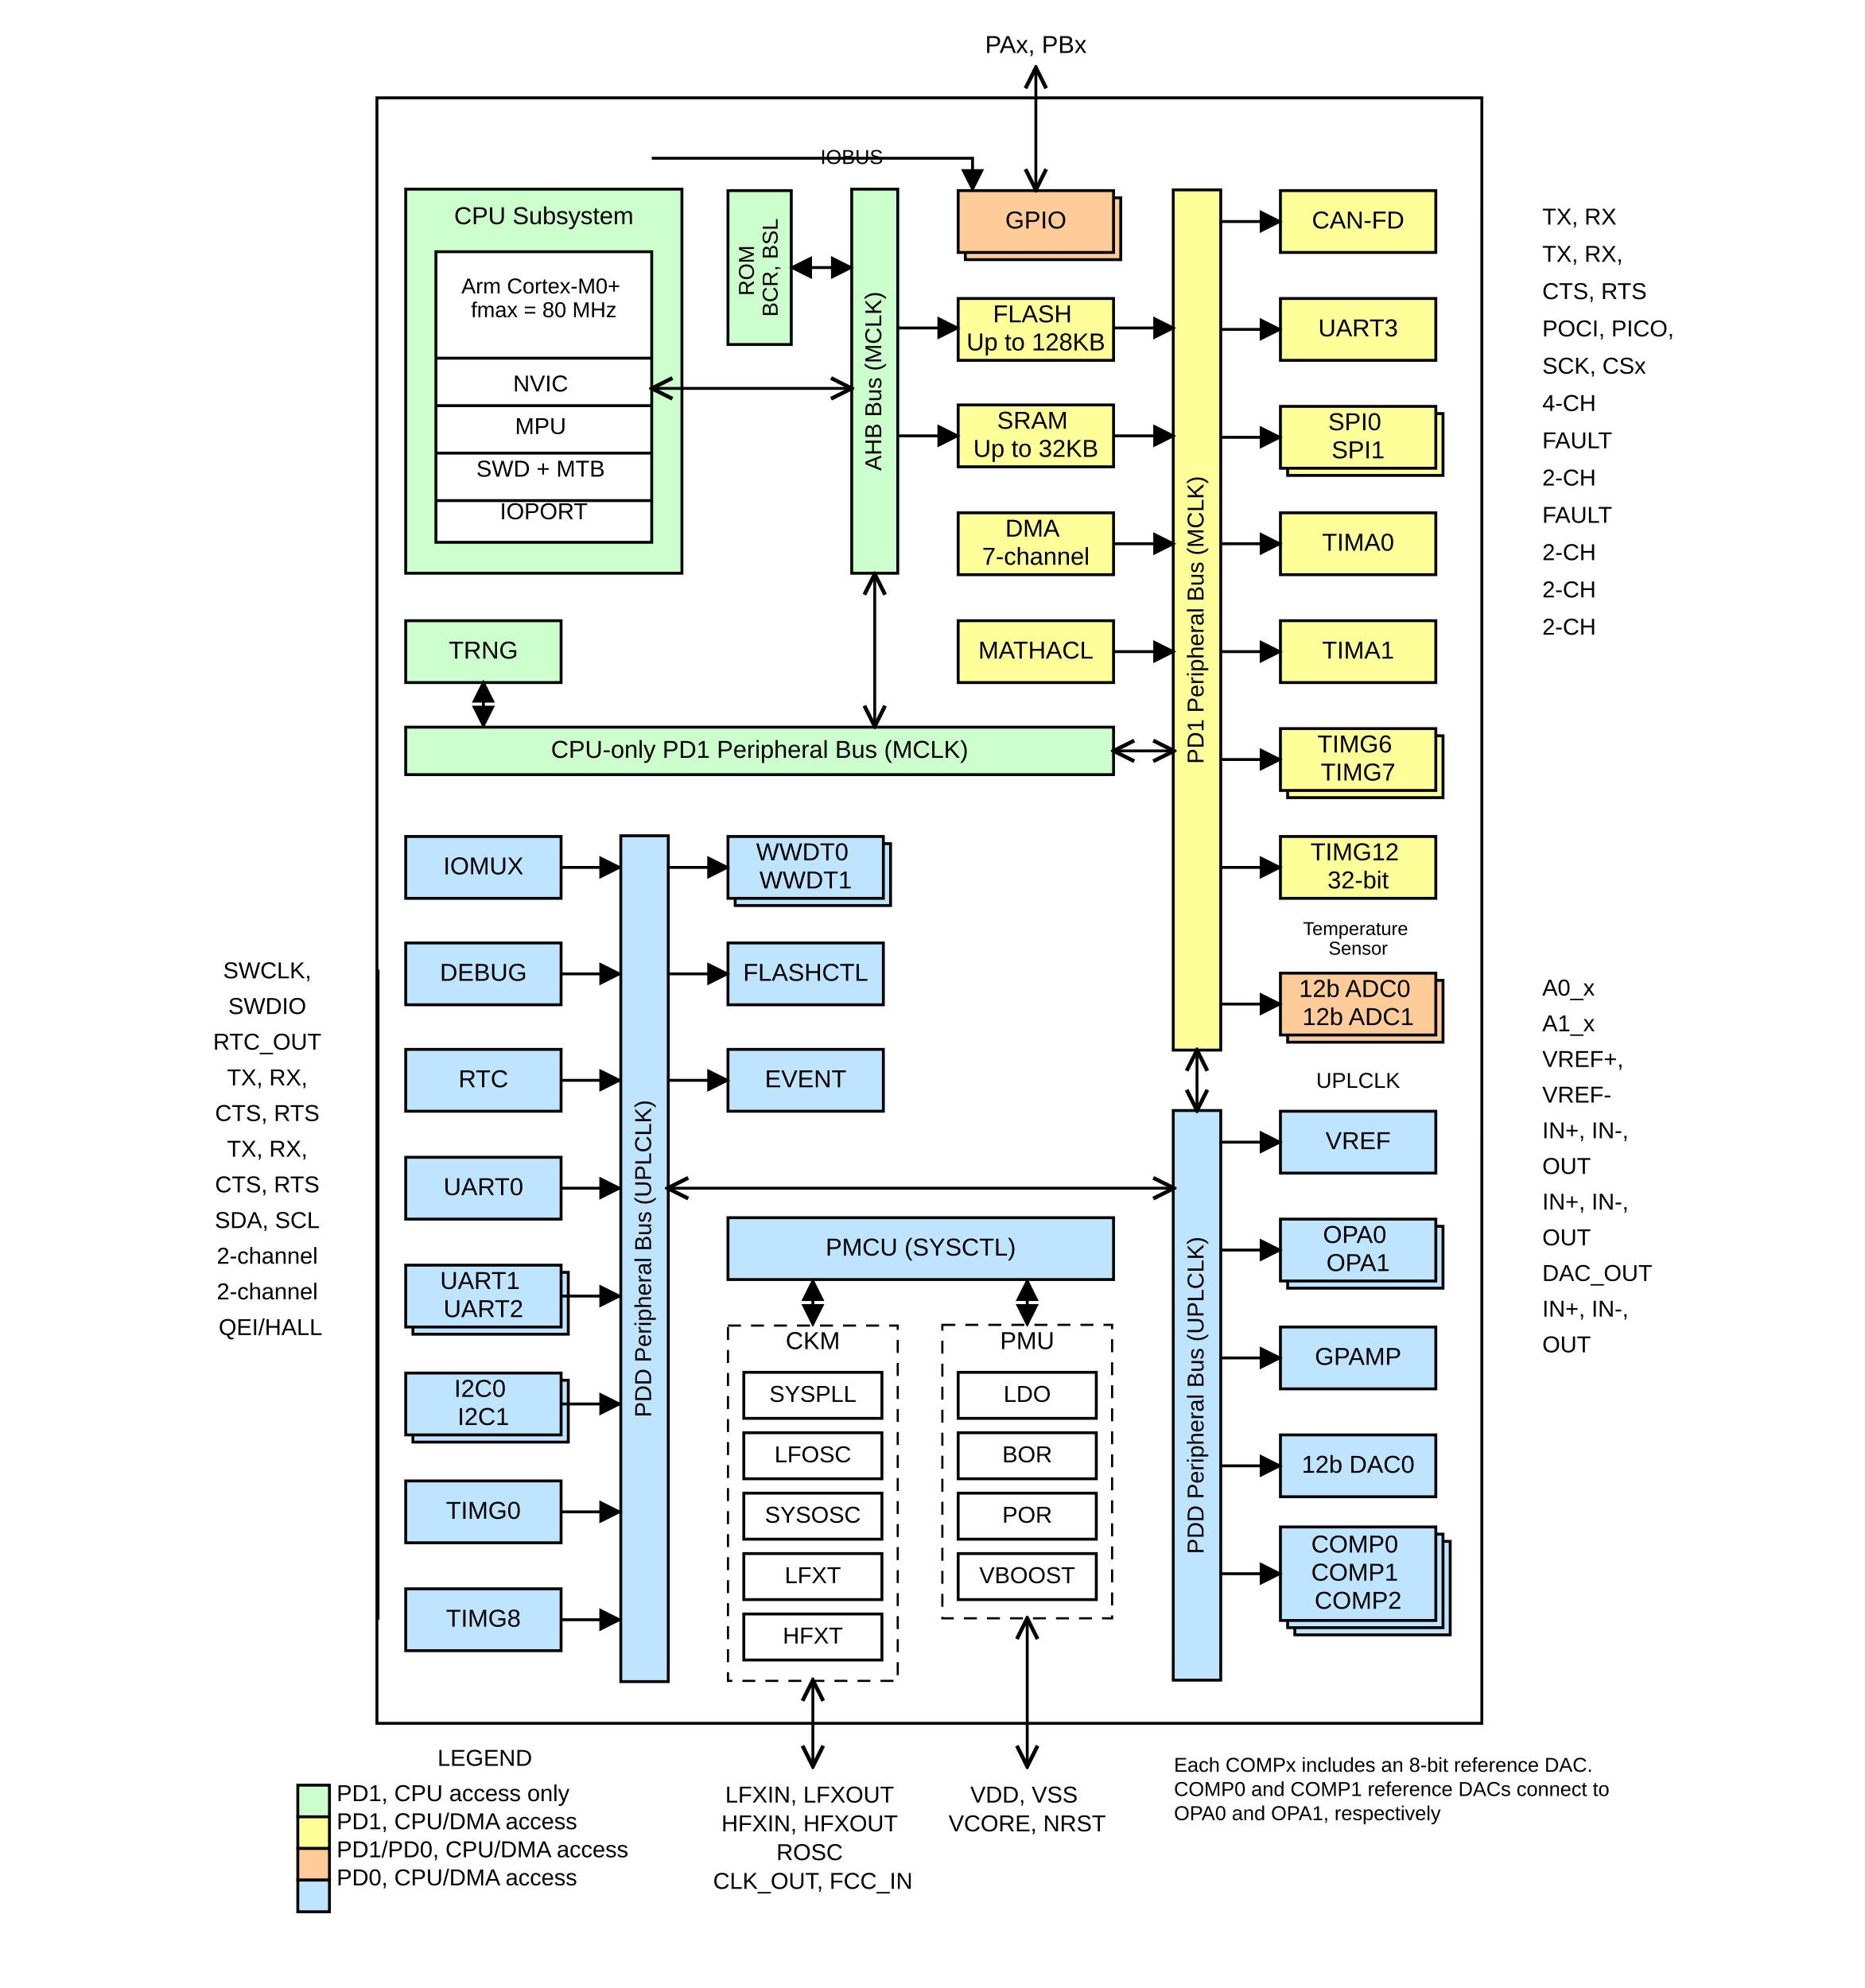
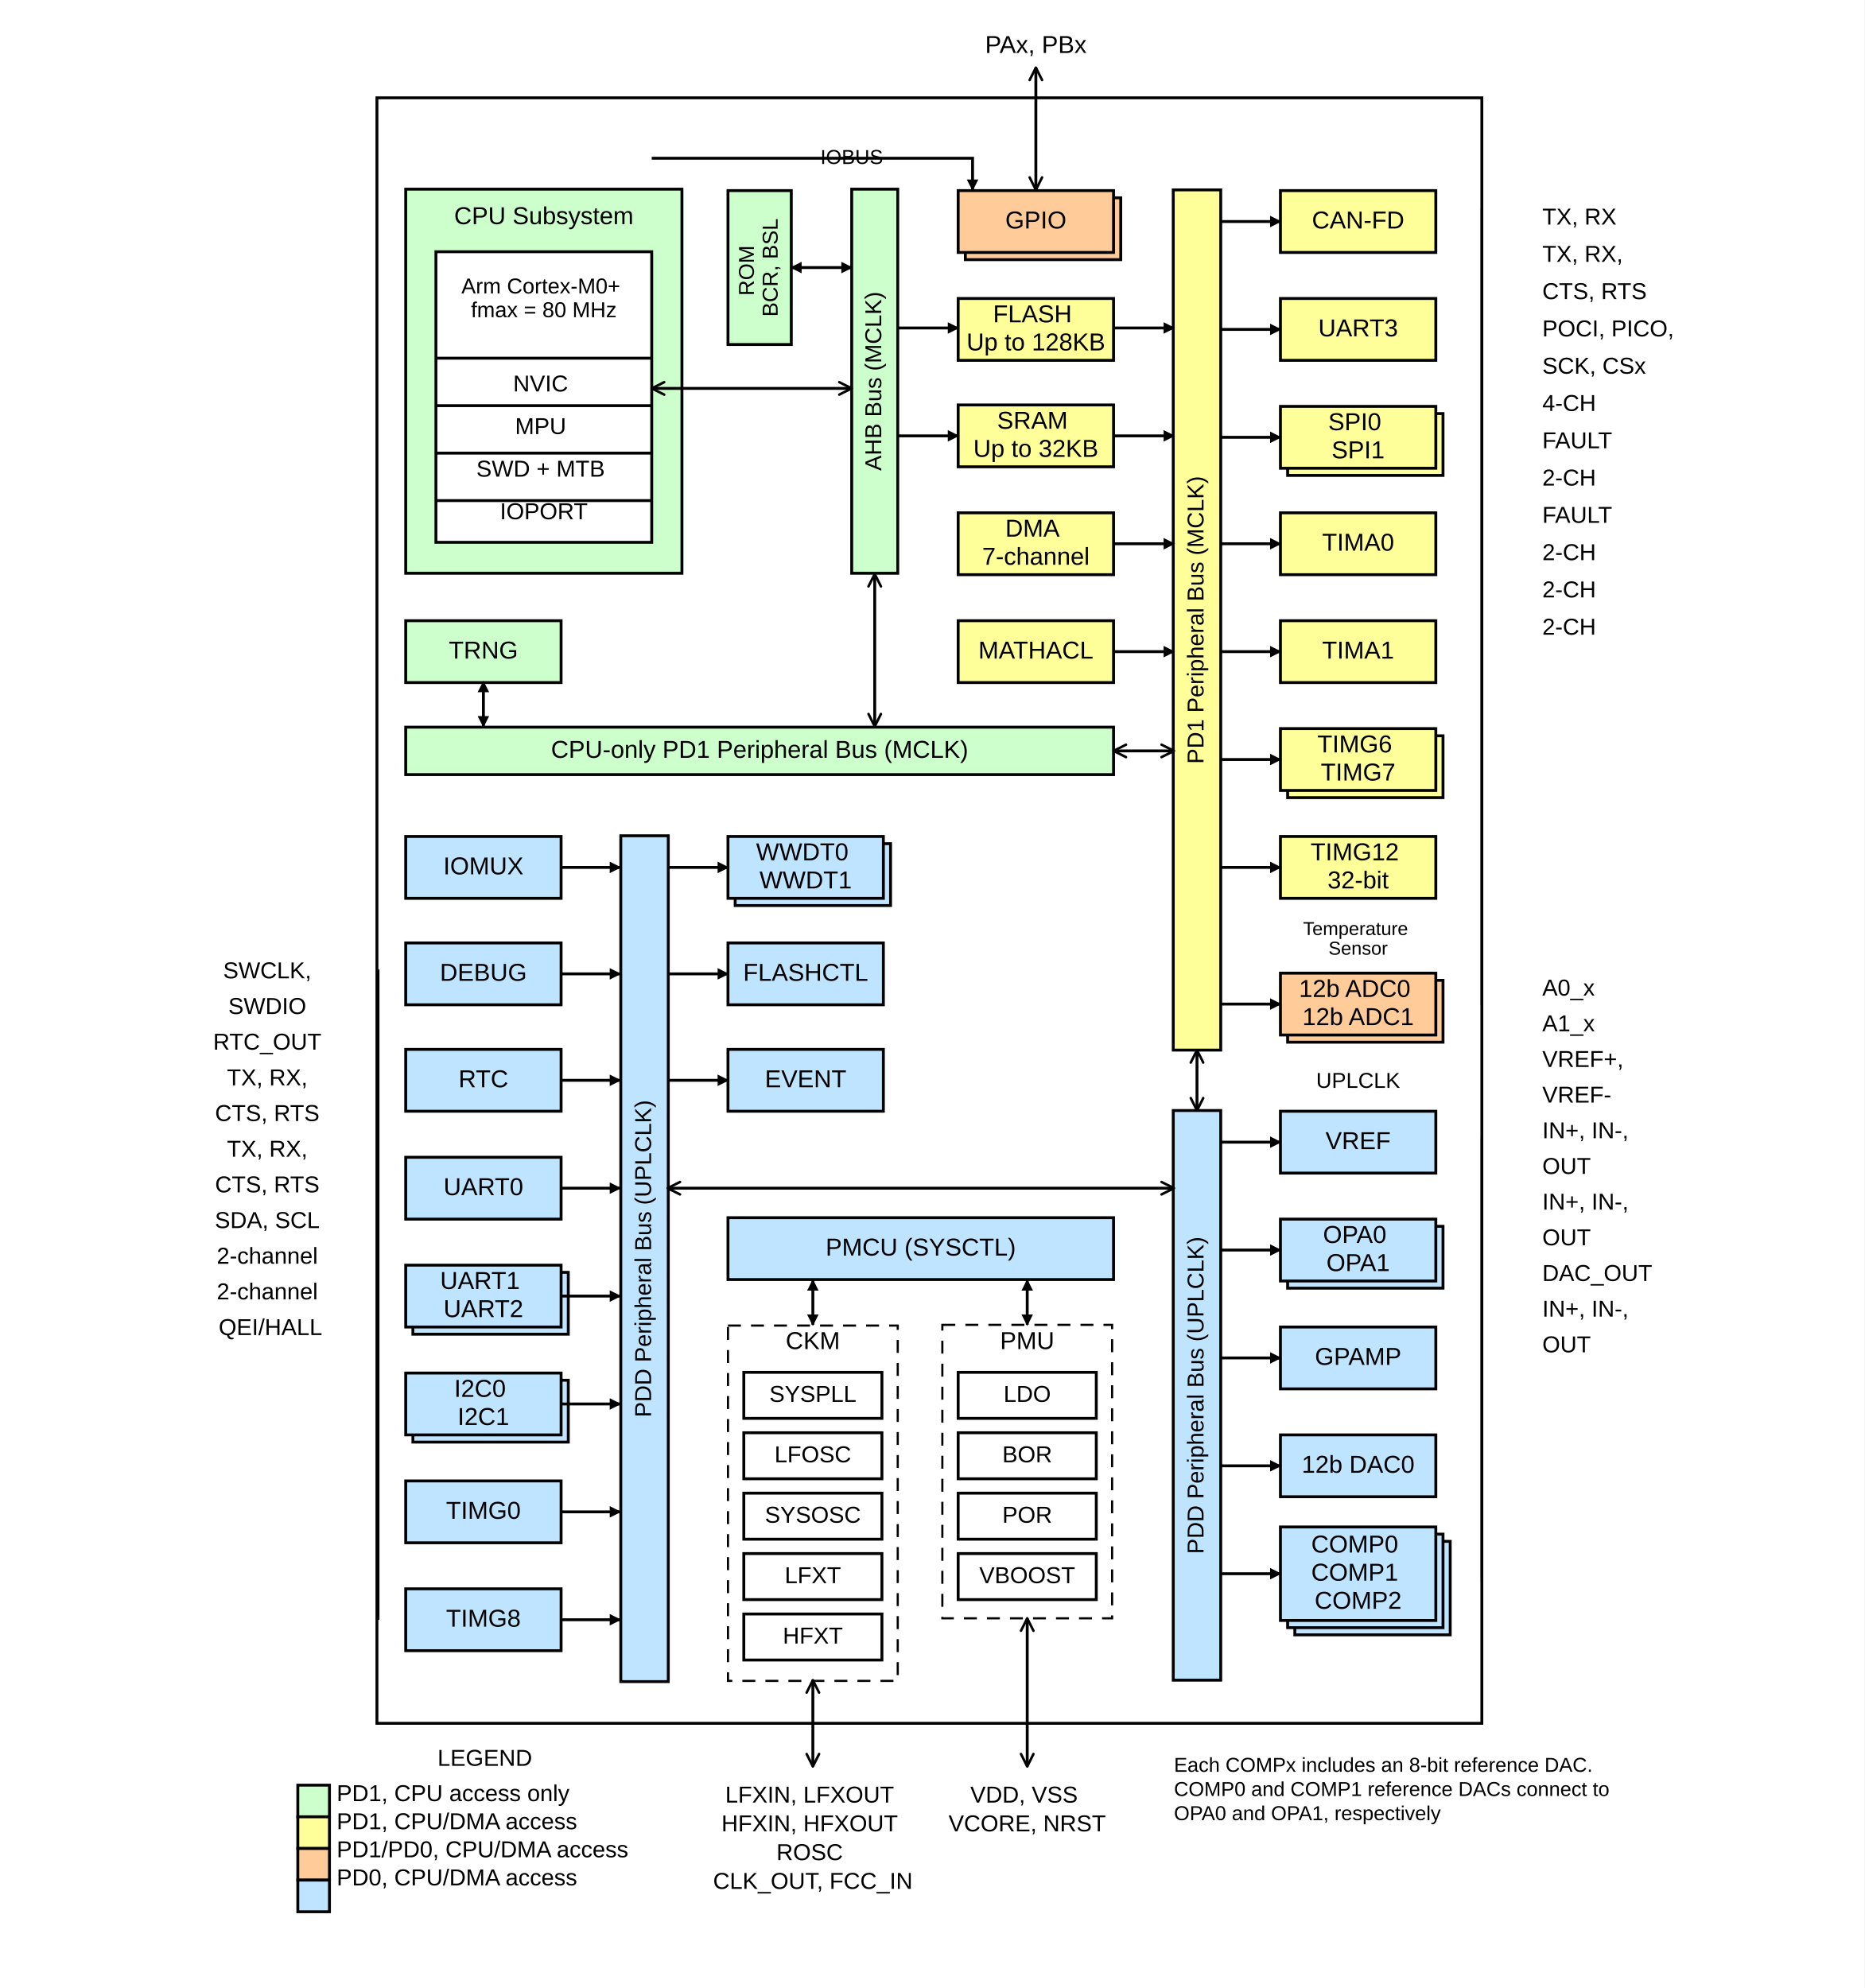
<svg xmlns="http://www.w3.org/2000/svg" width="1296" height="1382" viewBox="0 0 1296 1382">
  <defs>
-     <marker id="marker-arrow" viewBox="0 0 10 10" refX="9" refY="5" markerWidth="8" markerHeight="8" orient="auto-start-reverse">
+     <marker id="marker-arrow" viewBox="0 0 10 10" refX="9" refY="5" markerWidth="8" markerHeight="8" markerUnits="userSpaceOnUse" orient="auto-start-reverse">
      <path d="M 0 0 L 10 5 L 0 10 z" fill="context-stroke" />
    </marker>
-     <marker id="marker-open-arrow" viewBox="0 0 10 10" refX="9" refY="5" markerWidth="9" markerHeight="9" orient="auto-start-reverse">
-       <path d="M 1 1 L 9 5 L 1 9" fill="none" stroke="context-stroke" stroke-width="1.5" />
+     <marker id="marker-open-arrow" viewBox="0 0 12 12" refX="10" refY="6" markerWidth="13" markerHeight="13" markerUnits="userSpaceOnUse" orient="auto-start-reverse">
+       <path d="M 2 2 L 10 6 L 2 10" fill="none" stroke="#000000" stroke-width="1.6" stroke-linecap="round" stroke-linejoin="round" />
    </marker>
  </defs>
  <rect width="100%" height="100%" fill="#ffffff" />
  <g id="chip_frame">
    <rect x="262" y="68" width="768" height="1130" rx="0" ry="0" fill="transparent" stroke="#000000" stroke-width="2" />
  </g>
  <g id="cpu_subsystem">
    <rect x="282" y="131.5" width="192" height="267" rx="0" ry="0" fill="#ccffcc" stroke="#000000" stroke-width="2" />
  </g>
  <g id="cpu_core">
    <rect x="303" y="175" width="150" height="202" rx="0" ry="0" fill="#ffffff" stroke="#000000" stroke-width="2" />
  </g>
  <g id="rom">
    <rect x="506" y="132.5" width="44" height="107" rx="0" ry="0" fill="#ccffcc" stroke="#000000" stroke-width="2" />
  </g>
  <g id="ahb_bus">
    <rect x="592" y="131.5" width="32" height="267" rx="0" ry="0" fill="#ccffcc" stroke="#000000" stroke-width="2" />
  </g>
  <g id="gpio">
    <rect x="671" y="137.5" width="108" height="43" rx="0" ry="0" fill="#ffcc99" stroke="#000000" stroke-width="2" />
    <rect x="666" y="132.5" width="108" height="43" rx="0" ry="0" fill="#ffcc99" stroke="#000000" stroke-width="2" />
    <text id="gpio_label" x="720" y="154" font-family="Arial, Helvetica, sans-serif" font-size="17" font-weight="normal" font-style="normal" fill="#000000" text-anchor="middle" dominant-baseline="middle">
      <tspan x="720" dy="0">GPIO</tspan>
    </text>
  </g>
  <g id="flash">
    <rect x="666" y="207.5" width="108" height="43" rx="0" ry="0" fill="#ffff99" stroke="#000000" stroke-width="2" />
    <text id="flash_label" x="720" y="229" font-family="Arial, Helvetica, sans-serif" font-size="17" font-weight="normal" font-style="normal" fill="#000000" text-anchor="middle" dominant-baseline="middle">
      <tspan x="720" dy="-0.575em">FLASH</tspan>
      <tspan x="720" dy="1.15em">Up to 128KB</tspan>
    </text>
  </g>
  <g id="sram">
    <rect x="666" y="281.5" width="108" height="43" rx="0" ry="0" fill="#ffff99" stroke="#000000" stroke-width="2" />
    <text id="sram_label" x="720" y="303" font-family="Arial, Helvetica, sans-serif" font-size="17" font-weight="normal" font-style="normal" fill="#000000" text-anchor="middle" dominant-baseline="middle">
      <tspan x="720" dy="-0.575em">SRAM</tspan>
      <tspan x="720" dy="1.15em">Up to 32KB</tspan>
    </text>
  </g>
  <g id="dma">
    <rect x="666" y="356.5" width="108" height="43" rx="0" ry="0" fill="#ffff99" stroke="#000000" stroke-width="2" />
    <text id="dma_label" x="720" y="378" font-family="Arial, Helvetica, sans-serif" font-size="17" font-weight="normal" font-style="normal" fill="#000000" text-anchor="middle" dominant-baseline="middle">
      <tspan x="720" dy="-0.575em">DMA</tspan>
      <tspan x="720" dy="1.15em">7-channel</tspan>
    </text>
  </g>
  <g id="mathacl">
    <rect x="666" y="431.5" width="108" height="43" rx="0" ry="0" fill="#ffff99" stroke="#000000" stroke-width="2" />
    <text id="mathacl_label" x="720" y="453" font-family="Arial, Helvetica, sans-serif" font-size="17" font-weight="normal" font-style="normal" fill="#000000" text-anchor="middle" dominant-baseline="middle">
      <tspan x="720" dy="0">MATHACL</tspan>
    </text>
  </g>
  <g id="trng">
    <rect x="282" y="431.5" width="108" height="43" rx="0" ry="0" fill="#ccffcc" stroke="#000000" stroke-width="2" />
    <text id="trng_label" x="336" y="453" font-family="Arial, Helvetica, sans-serif" font-size="17" font-weight="normal" font-style="normal" fill="#000000" text-anchor="middle" dominant-baseline="middle">
      <tspan x="336" dy="0">TRNG</tspan>
    </text>
  </g>
  <g id="cpu_only_pd1_bus">
    <rect x="282" y="505.5" width="492" height="33" rx="0" ry="0" fill="#ccffcc" stroke="#000000" stroke-width="2" />
    <text id="cpu_only_pd1_bus_label" x="528" y="522" font-family="Arial, Helvetica, sans-serif" font-size="17" font-weight="normal" font-style="normal" fill="#000000" text-anchor="middle" dominant-baseline="middle">
      <tspan x="528" dy="0">CPU-only PD1 Peripheral Bus (MCLK)</tspan>
    </text>
  </g>
  <g id="pd1_peripheral_bus">
    <rect x="815.5" y="132" width="33" height="598" rx="0" ry="0" fill="#ffff99" stroke="#000000" stroke-width="2" />
  </g>
  <g id="can_fd">
    <rect x="890" y="132.5" width="108" height="43" rx="0" ry="0" fill="#ffff99" stroke="#000000" stroke-width="2" />
    <text id="can_fd_label" x="944" y="154" font-family="Arial, Helvetica, sans-serif" font-size="17" font-weight="normal" font-style="normal" fill="#000000" text-anchor="middle" dominant-baseline="middle">
      <tspan x="944" dy="0">CAN-FD</tspan>
    </text>
  </g>
  <g id="uart3">
    <rect x="890" y="207.5" width="108" height="43" rx="0" ry="0" fill="#ffff99" stroke="#000000" stroke-width="2" />
    <text id="uart3_label" x="944" y="229" font-family="Arial, Helvetica, sans-serif" font-size="17" font-weight="normal" font-style="normal" fill="#000000" text-anchor="middle" dominant-baseline="middle">
      <tspan x="944" dy="0">UART3</tspan>
    </text>
  </g>
  <g id="spi0_spi1">
    <rect x="895" y="287.5" width="108" height="43" rx="0" ry="0" fill="#ffff99" stroke="#000000" stroke-width="2" />
    <rect x="890" y="282.5" width="108" height="43" rx="0" ry="0" fill="#ffff99" stroke="#000000" stroke-width="2" />
    <text id="spi0_spi1_label" x="944" y="304" font-family="Arial, Helvetica, sans-serif" font-size="17" font-weight="normal" font-style="normal" fill="#000000" text-anchor="middle" dominant-baseline="middle">
      <tspan x="944" dy="-0.575em">SPI0</tspan>
      <tspan x="944" dy="1.15em">SPI1</tspan>
    </text>
  </g>
  <g id="tima0">
    <rect x="890" y="356.5" width="108" height="43" rx="0" ry="0" fill="#ffff99" stroke="#000000" stroke-width="2" />
    <text id="tima0_label" x="944" y="378" font-family="Arial, Helvetica, sans-serif" font-size="17" font-weight="normal" font-style="normal" fill="#000000" text-anchor="middle" dominant-baseline="middle">
      <tspan x="944" dy="0">TIMA0</tspan>
    </text>
  </g>
  <g id="tima1">
    <rect x="890" y="431.5" width="108" height="43" rx="0" ry="0" fill="#ffff99" stroke="#000000" stroke-width="2" />
    <text id="tima1_label" x="944" y="453" font-family="Arial, Helvetica, sans-serif" font-size="17" font-weight="normal" font-style="normal" fill="#000000" text-anchor="middle" dominant-baseline="middle">
      <tspan x="944" dy="0">TIMA1</tspan>
    </text>
  </g>
  <g id="timg6_timg7">
    <rect x="895" y="511.5" width="108" height="43" rx="0" ry="0" fill="#ffff99" stroke="#000000" stroke-width="2" />
    <rect x="890" y="506.5" width="108" height="43" rx="0" ry="0" fill="#ffff99" stroke="#000000" stroke-width="2" />
    <text id="timg6_timg7_label" x="944" y="528" font-family="Arial, Helvetica, sans-serif" font-size="17" font-weight="normal" font-style="normal" fill="#000000" text-anchor="middle" dominant-baseline="middle">
      <tspan x="944" dy="-0.575em">TIMG6</tspan>
      <tspan x="944" dy="1.15em">TIMG7</tspan>
    </text>
  </g>
  <g id="timg12">
    <rect x="890" y="581.5" width="108" height="43" rx="0" ry="0" fill="#ffff99" stroke="#000000" stroke-width="2" />
    <text id="timg12_label" x="944" y="603" font-family="Arial, Helvetica, sans-serif" font-size="17" font-weight="normal" font-style="normal" fill="#000000" text-anchor="middle" dominant-baseline="middle">
      <tspan x="944" dy="-0.575em">TIMG12</tspan>
      <tspan x="944" dy="1.15em">32-bit</tspan>
    </text>
  </g>
  <g id="adc0_adc1">
    <rect x="895" y="681.5" width="108" height="43" rx="0" ry="0" fill="#ffcc99" stroke="#000000" stroke-width="2" />
    <rect x="890" y="676.5" width="108" height="43" rx="0" ry="0" fill="#ffcc99" stroke="#000000" stroke-width="2" />
    <text id="adc0_adc1_label" x="944" y="698" font-family="Arial, Helvetica, sans-serif" font-size="17" font-weight="normal" font-style="normal" fill="#000000" text-anchor="middle" dominant-baseline="middle">
      <tspan x="944" dy="-0.575em">12b ADC0</tspan>
      <tspan x="944" dy="1.15em">12b ADC1</tspan>
    </text>
  </g>
  <g id="pdd_left_bus">
    <rect x="431.5" y="581" width="33" height="588" rx="0" ry="0" fill="#bfe4ff" stroke="#000000" stroke-width="2" />
  </g>
  <g id="iomux">
    <rect x="282" y="581.5" width="108" height="43" rx="0" ry="0" fill="#bfe4ff" stroke="#000000" stroke-width="2" />
    <text id="iomux_label" x="336" y="603" font-family="Arial, Helvetica, sans-serif" font-size="17" font-weight="normal" font-style="normal" fill="#000000" text-anchor="middle" dominant-baseline="middle">
      <tspan x="336" dy="0">IOMUX</tspan>
    </text>
  </g>
  <g id="debug">
    <rect x="282" y="655.5" width="108" height="43" rx="0" ry="0" fill="#bfe4ff" stroke="#000000" stroke-width="2" />
    <text id="debug_label" x="336" y="677" font-family="Arial, Helvetica, sans-serif" font-size="17" font-weight="normal" font-style="normal" fill="#000000" text-anchor="middle" dominant-baseline="middle">
      <tspan x="336" dy="0">DEBUG</tspan>
    </text>
  </g>
  <g id="rtc">
    <rect x="282" y="729.5" width="108" height="43" rx="0" ry="0" fill="#bfe4ff" stroke="#000000" stroke-width="2" />
    <text id="rtc_label" x="336" y="751" font-family="Arial, Helvetica, sans-serif" font-size="17" font-weight="normal" font-style="normal" fill="#000000" text-anchor="middle" dominant-baseline="middle">
      <tspan x="336" dy="0">RTC</tspan>
    </text>
  </g>
  <g id="uart0">
    <rect x="282" y="804.5" width="108" height="43" rx="0" ry="0" fill="#bfe4ff" stroke="#000000" stroke-width="2" />
    <text id="uart0_label" x="336" y="826" font-family="Arial, Helvetica, sans-serif" font-size="17" font-weight="normal" font-style="normal" fill="#000000" text-anchor="middle" dominant-baseline="middle">
      <tspan x="336" dy="0">UART0</tspan>
    </text>
  </g>
  <g id="uart1_uart2">
    <rect x="287" y="884.5" width="108" height="43" rx="0" ry="0" fill="#bfe4ff" stroke="#000000" stroke-width="2" />
    <rect x="282" y="879.5" width="108" height="43" rx="0" ry="0" fill="#bfe4ff" stroke="#000000" stroke-width="2" />
    <text id="uart1_uart2_label" x="336" y="901" font-family="Arial, Helvetica, sans-serif" font-size="17" font-weight="normal" font-style="normal" fill="#000000" text-anchor="middle" dominant-baseline="middle">
      <tspan x="336" dy="-0.575em">UART1</tspan>
      <tspan x="336" dy="1.15em">UART2</tspan>
    </text>
  </g>
  <g id="i2c0_i2c1">
    <rect x="287" y="959.5" width="108" height="43" rx="0" ry="0" fill="#bfe4ff" stroke="#000000" stroke-width="2" />
    <rect x="282" y="954.5" width="108" height="43" rx="0" ry="0" fill="#bfe4ff" stroke="#000000" stroke-width="2" />
    <text id="i2c0_i2c1_label" x="336" y="976" font-family="Arial, Helvetica, sans-serif" font-size="17" font-weight="normal" font-style="normal" fill="#000000" text-anchor="middle" dominant-baseline="middle">
      <tspan x="336" dy="-0.575em">I2C0</tspan>
      <tspan x="336" dy="1.15em">I2C1</tspan>
    </text>
  </g>
  <g id="timg0">
    <rect x="282" y="1029.5" width="108" height="43" rx="0" ry="0" fill="#bfe4ff" stroke="#000000" stroke-width="2" />
    <text id="timg0_label" x="336" y="1051" font-family="Arial, Helvetica, sans-serif" font-size="17" font-weight="normal" font-style="normal" fill="#000000" text-anchor="middle" dominant-baseline="middle">
      <tspan x="336" dy="0">TIMG0</tspan>
    </text>
  </g>
  <g id="timg8">
    <rect x="282" y="1104.5" width="108" height="43" rx="0" ry="0" fill="#bfe4ff" stroke="#000000" stroke-width="2" />
    <text id="timg8_label" x="336" y="1126" font-family="Arial, Helvetica, sans-serif" font-size="17" font-weight="normal" font-style="normal" fill="#000000" text-anchor="middle" dominant-baseline="middle">
      <tspan x="336" dy="0">TIMG8</tspan>
    </text>
  </g>
  <g id="wwdt0_wwdt1">
    <rect x="511" y="586.5" width="108" height="43" rx="0" ry="0" fill="#bfe4ff" stroke="#000000" stroke-width="2" />
    <rect x="506" y="581.5" width="108" height="43" rx="0" ry="0" fill="#bfe4ff" stroke="#000000" stroke-width="2" />
    <text id="wwdt0_wwdt1_label" x="560" y="603" font-family="Arial, Helvetica, sans-serif" font-size="17" font-weight="normal" font-style="normal" fill="#000000" text-anchor="middle" dominant-baseline="middle">
      <tspan x="560" dy="-0.575em">WWDT0</tspan>
      <tspan x="560" dy="1.15em">WWDT1</tspan>
    </text>
  </g>
  <g id="flashctl">
    <rect x="506" y="655.5" width="108" height="43" rx="0" ry="0" fill="#bfe4ff" stroke="#000000" stroke-width="2" />
    <text id="flashctl_label" x="560" y="677" font-family="Arial, Helvetica, sans-serif" font-size="17" font-weight="normal" font-style="normal" fill="#000000" text-anchor="middle" dominant-baseline="middle">
      <tspan x="560" dy="0">FLASHCTL</tspan>
    </text>
  </g>
  <g id="event">
    <rect x="506" y="729.5" width="108" height="43" rx="0" ry="0" fill="#bfe4ff" stroke="#000000" stroke-width="2" />
    <text id="event_label" x="560" y="751" font-family="Arial, Helvetica, sans-serif" font-size="17" font-weight="normal" font-style="normal" fill="#000000" text-anchor="middle" dominant-baseline="middle">
      <tspan x="560" dy="0">EVENT</tspan>
    </text>
  </g>
  <g id="pmcu">
    <rect x="506" y="846.5" width="268" height="43" rx="0" ry="0" fill="#bfe4ff" stroke="#000000" stroke-width="2" />
    <text id="pmcu_label" x="640" y="868" font-family="Arial, Helvetica, sans-serif" font-size="17" font-weight="normal" font-style="normal" fill="#000000" text-anchor="middle" dominant-baseline="middle">
      <tspan x="640" dy="0">PMCU (SYSCTL)</tspan>
    </text>
  </g>
  <g id="ckm_region">
    <rect x="506" y="921.5" width="118" height="247" rx="0" ry="0" fill="transparent" stroke="#000000" stroke-width="1.5" stroke-dasharray="9 7" />
  </g>
  <g id="syspll">
    <rect x="517" y="954" width="96" height="32" rx="0" ry="0" fill="#ffffff" stroke="#000000" stroke-width="2" />
    <text id="syspll_label" x="565" y="970" font-family="Arial, Helvetica, sans-serif" font-size="16" font-weight="normal" font-style="normal" fill="#000000" text-anchor="middle" dominant-baseline="middle">
      <tspan x="565" dy="0">SYSPLL</tspan>
    </text>
  </g>
  <g id="lfosc">
    <rect x="517" y="996" width="96" height="32" rx="0" ry="0" fill="#ffffff" stroke="#000000" stroke-width="2" />
    <text id="lfosc_label" x="565" y="1012" font-family="Arial, Helvetica, sans-serif" font-size="16" font-weight="normal" font-style="normal" fill="#000000" text-anchor="middle" dominant-baseline="middle">
      <tspan x="565" dy="0">LFOSC</tspan>
    </text>
  </g>
  <g id="sysosc">
    <rect x="517" y="1038" width="96" height="32" rx="0" ry="0" fill="#ffffff" stroke="#000000" stroke-width="2" />
    <text id="sysosc_label" x="565" y="1054" font-family="Arial, Helvetica, sans-serif" font-size="16" font-weight="normal" font-style="normal" fill="#000000" text-anchor="middle" dominant-baseline="middle">
      <tspan x="565" dy="0">SYSOSC</tspan>
    </text>
  </g>
  <g id="lfxt">
    <rect x="517" y="1080" width="96" height="32" rx="0" ry="0" fill="#ffffff" stroke="#000000" stroke-width="2" />
    <text id="lfxt_label" x="565" y="1096" font-family="Arial, Helvetica, sans-serif" font-size="16" font-weight="normal" font-style="normal" fill="#000000" text-anchor="middle" dominant-baseline="middle">
      <tspan x="565" dy="0">LFXT</tspan>
    </text>
  </g>
  <g id="hfxt">
    <rect x="517" y="1122" width="96" height="32" rx="0" ry="0" fill="#ffffff" stroke="#000000" stroke-width="2" />
    <text id="hfxt_label" x="565" y="1138" font-family="Arial, Helvetica, sans-serif" font-size="16" font-weight="normal" font-style="normal" fill="#000000" text-anchor="middle" dominant-baseline="middle">
      <tspan x="565" dy="0">HFXT</tspan>
    </text>
  </g>
  <g id="pmu_region">
    <rect x="655" y="921" width="118" height="204" rx="0" ry="0" fill="transparent" stroke="#000000" stroke-width="1.5" stroke-dasharray="9 7" />
  </g>
  <g id="ldo">
    <rect x="666" y="954" width="96" height="32" rx="0" ry="0" fill="#ffffff" stroke="#000000" stroke-width="2" />
    <text id="ldo_label" x="714" y="970" font-family="Arial, Helvetica, sans-serif" font-size="16" font-weight="normal" font-style="normal" fill="#000000" text-anchor="middle" dominant-baseline="middle">
      <tspan x="714" dy="0">LDO</tspan>
    </text>
  </g>
  <g id="bor">
    <rect x="666" y="996" width="96" height="32" rx="0" ry="0" fill="#ffffff" stroke="#000000" stroke-width="2" />
    <text id="bor_label" x="714" y="1012" font-family="Arial, Helvetica, sans-serif" font-size="16" font-weight="normal" font-style="normal" fill="#000000" text-anchor="middle" dominant-baseline="middle">
      <tspan x="714" dy="0">BOR</tspan>
    </text>
  </g>
  <g id="por">
    <rect x="666" y="1038" width="96" height="32" rx="0" ry="0" fill="#ffffff" stroke="#000000" stroke-width="2" />
    <text id="por_label" x="714" y="1054" font-family="Arial, Helvetica, sans-serif" font-size="16" font-weight="normal" font-style="normal" fill="#000000" text-anchor="middle" dominant-baseline="middle">
      <tspan x="714" dy="0">POR</tspan>
    </text>
  </g>
  <g id="vboost">
    <rect x="666" y="1080" width="96" height="32" rx="0" ry="0" fill="#ffffff" stroke="#000000" stroke-width="2" />
    <text id="vboost_label" x="714" y="1096" font-family="Arial, Helvetica, sans-serif" font-size="16" font-weight="normal" font-style="normal" fill="#000000" text-anchor="middle" dominant-baseline="middle">
      <tspan x="714" dy="0">VBOOST</tspan>
    </text>
  </g>
  <g id="pdd_right_bus">
    <rect x="815.5" y="772" width="33" height="396" rx="0" ry="0" fill="#bfe4ff" stroke="#000000" stroke-width="2" />
  </g>
  <g id="vref">
    <rect x="890" y="772.5" width="108" height="43" rx="0" ry="0" fill="#bfe4ff" stroke="#000000" stroke-width="2" />
    <text id="vref_label" x="944" y="794" font-family="Arial, Helvetica, sans-serif" font-size="17" font-weight="normal" font-style="normal" fill="#000000" text-anchor="middle" dominant-baseline="middle">
      <tspan x="944" dy="0">VREF</tspan>
    </text>
  </g>
  <g id="opa0_opa1">
    <rect x="895" y="852.5" width="108" height="43" rx="0" ry="0" fill="#bfe4ff" stroke="#000000" stroke-width="2" />
    <rect x="890" y="847.5" width="108" height="43" rx="0" ry="0" fill="#bfe4ff" stroke="#000000" stroke-width="2" />
    <text id="opa0_opa1_label" x="944" y="869" font-family="Arial, Helvetica, sans-serif" font-size="17" font-weight="normal" font-style="normal" fill="#000000" text-anchor="middle" dominant-baseline="middle">
      <tspan x="944" dy="-0.575em">OPA0</tspan>
      <tspan x="944" dy="1.15em">OPA1</tspan>
    </text>
  </g>
  <g id="gpamp">
    <rect x="890" y="922.5" width="108" height="43" rx="0" ry="0" fill="#bfe4ff" stroke="#000000" stroke-width="2" />
    <text id="gpamp_label" x="944" y="944" font-family="Arial, Helvetica, sans-serif" font-size="17" font-weight="normal" font-style="normal" fill="#000000" text-anchor="middle" dominant-baseline="middle">
      <tspan x="944" dy="0">GPAMP</tspan>
    </text>
  </g>
  <g id="dac0">
    <rect x="890" y="997.5" width="108" height="43" rx="0" ry="0" fill="#bfe4ff" stroke="#000000" stroke-width="2" />
    <text id="dac0_label" x="944" y="1019" font-family="Arial, Helvetica, sans-serif" font-size="17" font-weight="normal" font-style="normal" fill="#000000" text-anchor="middle" dominant-baseline="middle">
      <tspan x="944" dy="0">12b DAC0</tspan>
    </text>
  </g>
  <g id="comp0_comp1_comp2">
    <rect x="900" y="1071.5" width="108" height="65" rx="0" ry="0" fill="#bfe4ff" stroke="#000000" stroke-width="2" />
    <rect x="895" y="1066.5" width="108" height="65" rx="0" ry="0" fill="#bfe4ff" stroke="#000000" stroke-width="2" />
    <rect x="890" y="1061.5" width="108" height="65" rx="0" ry="0" fill="#bfe4ff" stroke="#000000" stroke-width="2" />
    <text id="comp0_comp1_comp2_label" x="944" y="1094" font-family="Arial, Helvetica, sans-serif" font-size="17" font-weight="normal" font-style="normal" fill="#000000" text-anchor="middle" dominant-baseline="middle">
      <tspan x="944" dy="-1.15em">COMP0</tspan>
      <tspan x="944" dy="1.15em">COMP1</tspan>
      <tspan x="944" dy="1.15em">COMP2</tspan>
    </text>
  </g>
  <g id="legend_swatch_pd1_cpu_only">
    <rect x="207" y="1241" width="22" height="22" rx="0" ry="0" fill="#ccffcc" stroke="#000000" stroke-width="2" />
  </g>
  <g id="legend_swatch_pd1_cpu_dma">
    <rect x="207" y="1263" width="22" height="22" rx="0" ry="0" fill="#ffff99" stroke="#000000" stroke-width="2" />
  </g>
  <g id="legend_swatch_pd1_pd0_cpu_dma">
    <rect x="207" y="1285" width="22" height="22" rx="0" ry="0" fill="#ffcc99" stroke="#000000" stroke-width="2" />
  </g>
  <g id="legend_swatch_pd0_cpu_dma">
    <rect x="207" y="1307" width="22" height="22" rx="0" ry="0" fill="#bfe4ff" stroke="#000000" stroke-width="2" />
  </g>
  <g id="conn_top_pins_to_gpio">
    <polyline id="conn_top_pins_to_gpio_path" points="720,47 720,132" fill="none" stroke="#000000" stroke-width="2" marker-start="url(#marker-open-arrow)" marker-end="url(#marker-open-arrow)" />
  </g>
  <g id="conn_iobus">
    <polyline id="conn_iobus_path" points="453,110 676,110 676,132" fill="none" stroke="#000000" stroke-width="2" marker-end="url(#marker-arrow)" />
    <text id="conn_iobus_label_0" x="592" y="110" font-family="Arial, Helvetica, sans-serif" font-size="14" font-weight="normal" font-style="normal" fill="#000000" text-anchor="middle" dominant-baseline="middle">
      <tspan x="592" dy="0">IOBUS</tspan>
    </text>
  </g>
  <g id="conn_rom_to_ahb">
    <polyline id="conn_rom_to_ahb_path" points="550,186 592,186" fill="none" stroke="#000000" stroke-width="2" marker-start="url(#marker-arrow)" marker-end="url(#marker-arrow)" />
  </g>
  <g id="conn_cpu_to_ahb">
    <polyline id="conn_cpu_to_ahb_path" points="453,270 592,270" fill="none" stroke="#000000" stroke-width="2" marker-start="url(#marker-open-arrow)" marker-end="url(#marker-open-arrow)" />
  </g>
  <g id="conn_ahb_to_pd1_bus">
    <polyline id="conn_ahb_to_pd1_bus_path" points="608,399 608,505" fill="none" stroke="#000000" stroke-width="2" marker-start="url(#marker-open-arrow)" marker-end="url(#marker-open-arrow)" />
  </g>
  <g id="conn_trng_to_pd1_bus">
    <polyline id="conn_trng_to_pd1_bus_path" points="336,474 336,505" fill="none" stroke="#000000" stroke-width="2" marker-start="url(#marker-arrow)" marker-end="url(#marker-arrow)" />
  </g>
  <g id="conn_pd1_bus_to_vertical_pd1_bus">
    <polyline id="conn_pd1_bus_to_vertical_pd1_bus_path" points="774,522 816,522" fill="none" stroke="#000000" stroke-width="2" marker-start="url(#marker-open-arrow)" marker-end="url(#marker-open-arrow)" />
  </g>
  <g id="conn_pd1_bus_to_pdd_right_bus">
    <polyline id="conn_pd1_bus_to_pdd_right_bus_path" points="832,730 832,772" fill="none" stroke="#000000" stroke-width="2" marker-start="url(#marker-open-arrow)" marker-end="url(#marker-open-arrow)" />
  </g>
  <g id="conn_pmcu_to_pdd_buses">
    <polyline id="conn_pmcu_to_pdd_buses_path" points="464,826 816,826" fill="none" stroke="#000000" stroke-width="2" marker-start="url(#marker-open-arrow)" marker-end="url(#marker-open-arrow)" />
  </g>
  <g id="conn_pmcu_to_pmu">
    <polyline id="conn_pmcu_to_pmu_path" points="714,890 714,921" fill="none" stroke="#000000" stroke-width="2" marker-start="url(#marker-arrow)" marker-end="url(#marker-arrow)" />
  </g>
  <g id="conn_pmcu_to_ckm">
    <polyline id="conn_pmcu_to_ckm_path" points="565,890 565,921" fill="none" stroke="#000000" stroke-width="2" marker-start="url(#marker-arrow)" marker-end="url(#marker-arrow)" />
  </g>
  <g id="conn_ckm_to_bottom_pins">
    <polyline id="conn_ckm_to_bottom_pins_path" points="565,1168 565,1228" fill="none" stroke="#000000" stroke-width="2" marker-start="url(#marker-open-arrow)" marker-end="url(#marker-open-arrow)" />
  </g>
  <g id="conn_pmu_to_bottom_pins">
    <polyline id="conn_pmu_to_bottom_pins_path" points="714,1125 714,1228" fill="none" stroke="#000000" stroke-width="2" marker-start="url(#marker-open-arrow)" marker-end="url(#marker-open-arrow)" />
  </g>
  <g id="conn_core_blocks_to_ahb_or_pd1">
    <polyline id="conn_core_blocks_to_ahb_or_pd1_branch_0" points="624,228 666,228" fill="none" stroke="#000000" stroke-width="2" marker-end="url(#marker-arrow)" />
    <polyline id="conn_core_blocks_to_ahb_or_pd1_branch_1" points="774,228 816,228" fill="none" stroke="#000000" stroke-width="2" marker-end="url(#marker-arrow)" />
    <polyline id="conn_core_blocks_to_ahb_or_pd1_branch_2" points="624,303 666,303" fill="none" stroke="#000000" stroke-width="2" marker-end="url(#marker-arrow)" />
    <polyline id="conn_core_blocks_to_ahb_or_pd1_branch_3" points="774,303 816,303" fill="none" stroke="#000000" stroke-width="2" marker-end="url(#marker-arrow)" />
    <polyline id="conn_core_blocks_to_ahb_or_pd1_branch_4" points="774,378 816,378" fill="none" stroke="#000000" stroke-width="2" marker-end="url(#marker-arrow)" />
    <polyline id="conn_core_blocks_to_ahb_or_pd1_branch_5" points="774,453 816,453" fill="none" stroke="#000000" stroke-width="2" marker-end="url(#marker-arrow)" />
  </g>
  <g id="conn_pd1_bus_to_top_right_peripherals">
    <polyline id="conn_pd1_bus_to_top_right_peripherals_branch_0" points="848,154 890,154" fill="none" stroke="#000000" stroke-width="2" marker-end="url(#marker-arrow)" />
    <polyline id="conn_pd1_bus_to_top_right_peripherals_branch_1" points="848,229 890,229" fill="none" stroke="#000000" stroke-width="2" marker-end="url(#marker-arrow)" />
    <polyline id="conn_pd1_bus_to_top_right_peripherals_branch_2" points="848,304 890,304" fill="none" stroke="#000000" stroke-width="2" marker-end="url(#marker-arrow)" />
    <polyline id="conn_pd1_bus_to_top_right_peripherals_branch_3" points="848,378 890,378" fill="none" stroke="#000000" stroke-width="2" marker-end="url(#marker-arrow)" />
    <polyline id="conn_pd1_bus_to_top_right_peripherals_branch_4" points="848,453 890,453" fill="none" stroke="#000000" stroke-width="2" marker-end="url(#marker-arrow)" />
    <polyline id="conn_pd1_bus_to_top_right_peripherals_branch_5" points="848,528 890,528" fill="none" stroke="#000000" stroke-width="2" marker-end="url(#marker-arrow)" />
    <polyline id="conn_pd1_bus_to_top_right_peripherals_branch_6" points="848,603 890,603" fill="none" stroke="#000000" stroke-width="2" marker-end="url(#marker-arrow)" />
    <polyline id="conn_pd1_bus_to_top_right_peripherals_branch_7" points="848,698 890,698" fill="none" stroke="#000000" stroke-width="2" marker-end="url(#marker-arrow)" />
  </g>
  <g id="conn_pdd_left_peripherals">
    <polyline id="conn_pdd_left_peripherals_branch_0" points="390,603 431,603" fill="none" stroke="#000000" stroke-width="2" marker-end="url(#marker-arrow)" />
    <polyline id="conn_pdd_left_peripherals_branch_1" points="390,677 431,677" fill="none" stroke="#000000" stroke-width="2" marker-end="url(#marker-arrow)" />
    <polyline id="conn_pdd_left_peripherals_branch_2" points="390,751 431,751" fill="none" stroke="#000000" stroke-width="2" marker-end="url(#marker-arrow)" />
    <polyline id="conn_pdd_left_peripherals_branch_3" points="390,826 431,826" fill="none" stroke="#000000" stroke-width="2" marker-end="url(#marker-arrow)" />
    <polyline id="conn_pdd_left_peripherals_branch_4" points="390,901 431,901" fill="none" stroke="#000000" stroke-width="2" marker-end="url(#marker-arrow)" />
    <polyline id="conn_pdd_left_peripherals_branch_5" points="390,976 431,976" fill="none" stroke="#000000" stroke-width="2" marker-end="url(#marker-arrow)" />
    <polyline id="conn_pdd_left_peripherals_branch_6" points="390,1051 431,1051" fill="none" stroke="#000000" stroke-width="2" marker-end="url(#marker-arrow)" />
    <polyline id="conn_pdd_left_peripherals_branch_7" points="390,1126 431,1126" fill="none" stroke="#000000" stroke-width="2" marker-end="url(#marker-arrow)" />
  </g>
  <g id="conn_pdd_middle_peripherals">
    <polyline id="conn_pdd_middle_peripherals_branch_0" points="464,603 506,603" fill="none" stroke="#000000" stroke-width="2" marker-end="url(#marker-arrow)" />
    <polyline id="conn_pdd_middle_peripherals_branch_1" points="464,677 506,677" fill="none" stroke="#000000" stroke-width="2" marker-end="url(#marker-arrow)" />
    <polyline id="conn_pdd_middle_peripherals_branch_2" points="464,751 506,751" fill="none" stroke="#000000" stroke-width="2" marker-end="url(#marker-arrow)" />
  </g>
  <g id="conn_pdd_right_peripherals">
    <polyline id="conn_pdd_right_peripherals_branch_0" points="848,794 890,794" fill="none" stroke="#000000" stroke-width="2" marker-end="url(#marker-arrow)" />
    <polyline id="conn_pdd_right_peripherals_branch_1" points="848,869 890,869" fill="none" stroke="#000000" stroke-width="2" marker-end="url(#marker-arrow)" />
    <polyline id="conn_pdd_right_peripherals_branch_2" points="848,944 890,944" fill="none" stroke="#000000" stroke-width="2" marker-end="url(#marker-arrow)" />
    <polyline id="conn_pdd_right_peripherals_branch_3" points="848,1019 890,1019" fill="none" stroke="#000000" stroke-width="2" marker-end="url(#marker-arrow)" />
    <polyline id="conn_pdd_right_peripherals_branch_4" points="848,1094 890,1094" fill="none" stroke="#000000" stroke-width="2" marker-end="url(#marker-arrow)" />
  </g>
  <line id="cpu_core_divider_1" x1="303" y1="249" x2="453" y2="249" fill="none" stroke="#000000" stroke-width="2" />
  <line id="cpu_core_divider_2" x1="303" y1="282" x2="453" y2="282" fill="none" stroke="#000000" stroke-width="2" />
  <line id="cpu_core_divider_3" x1="303" y1="315" x2="453" y2="315" fill="none" stroke="#000000" stroke-width="2" />
  <line id="cpu_core_divider_4" x1="303" y1="348" x2="453" y2="348" fill="none" stroke="#000000" stroke-width="2" />
  <line id="right_external_bus_spine_top" x1="1030" y1="145" x2="1030" y2="699" fill="none" stroke="#000000" stroke-width="1.5" />
  <line id="right_external_bus_spine_bottom" x1="1030" y1="790" x2="1030" y2="1100" fill="none" stroke="#000000" stroke-width="1.5" />
  <line id="left_external_bus_spine" x1="263" y1="674" x2="263" y2="1126" fill="none" stroke="#000000" stroke-width="1.5" />
  <text id="txt_top_pins" x="720" y="32" font-family="Arial, Helvetica, sans-serif" font-size="17" font-weight="normal" font-style="normal" fill="#000000" text-anchor="middle" dominant-baseline="middle">
    <tspan x="720" dy="0">PAx, PBx</tspan>
  </text>
  <text id="txt_cpu_subsystem" x="378" y="151" font-family="Arial, Helvetica, sans-serif" font-size="17" font-weight="normal" font-style="normal" fill="#000000" text-anchor="middle" dominant-baseline="middle">
    <tspan x="378" dy="0">CPU Subsystem</tspan>
  </text>
  <text id="txt_cpu_core" x="378" y="208" font-family="Arial, Helvetica, sans-serif" font-size="15" font-weight="normal" font-style="normal" fill="#000000" text-anchor="middle" dominant-baseline="middle">
    <tspan x="378" dy="-0.55em">Arm Cortex-M0+</tspan>
    <tspan x="378" dy="1.1em">fmax = 80 MHz</tspan>
  </text>
  <text id="txt_cpu_core_rows" x="378" y="312" font-family="Arial, Helvetica, sans-serif" font-size="16" font-weight="normal" font-style="normal" fill="#000000" text-anchor="middle" dominant-baseline="middle">
    <tspan x="378" dy="-2.775em">NVIC</tspan>
    <tspan x="378" dy="1.85em">MPU</tspan>
    <tspan x="378" dy="1.85em">SWD + MTB</tspan>
    <tspan x="378" dy="1.85em">IOPORT</tspan>
  </text>
  <text id="txt_rom" x="528" y="186" transform="rotate(270 528 186)" font-family="Arial, Helvetica, sans-serif" font-size="15" font-weight="normal" font-style="normal" fill="#000000" text-anchor="middle" dominant-baseline="middle">
    <tspan x="528" dy="-0.55em">ROM</tspan>
    <tspan x="528" dy="1.1em">BCR, BSL</tspan>
  </text>
  <text id="txt_ahb_bus" x="608" y="265" transform="rotate(270 608 265)" font-family="Arial, Helvetica, sans-serif" font-size="16" font-weight="normal" font-style="normal" fill="#000000" text-anchor="middle" dominant-baseline="middle">
    <tspan x="608" dy="0">AHB Bus (MCLK)</tspan>
  </text>
  <text id="txt_pd1_peripheral_bus" x="832" y="431" transform="rotate(270 832 431)" font-family="Arial, Helvetica, sans-serif" font-size="16" font-weight="normal" font-style="normal" fill="#000000" text-anchor="middle" dominant-baseline="middle">
    <tspan x="832" dy="0">PD1 Peripheral Bus (MCLK)</tspan>
  </text>
  <text id="txt_temperature_sensor" x="944" y="641" font-family="Arial, Helvetica, sans-serif" font-size="13" font-weight="normal" font-style="normal" fill="#000000" text-anchor="middle" dominant-baseline="hanging">
    <tspan x="944" dy="0">Temperature</tspan>
    <tspan x="944" dy="1.05em">Sensor</tspan>
  </text>
  <text id="txt_adc_clock" x="944" y="752" font-family="Arial, Helvetica, sans-serif" font-size="15" font-weight="normal" font-style="normal" fill="#000000" text-anchor="middle" dominant-baseline="middle">
    <tspan x="944" dy="0">UPLCLK</tspan>
  </text>
  <text id="txt_pdd_left_bus" x="448" y="875" transform="rotate(270 448 875)" font-family="Arial, Helvetica, sans-serif" font-size="16" font-weight="normal" font-style="normal" fill="#000000" text-anchor="middle" dominant-baseline="middle">
    <tspan x="448" dy="0">PDD Peripheral Bus (UPLCLK)</tspan>
  </text>
  <text id="txt_ckm" x="565" y="933" font-family="Arial, Helvetica, sans-serif" font-size="17" font-weight="normal" font-style="normal" fill="#000000" text-anchor="middle" dominant-baseline="middle">
    <tspan x="565" dy="0">CKM</tspan>
  </text>
  <text id="txt_pmu" x="714" y="933" font-family="Arial, Helvetica, sans-serif" font-size="17" font-weight="normal" font-style="normal" fill="#000000" text-anchor="middle" dominant-baseline="middle">
    <tspan x="714" dy="0">PMU</tspan>
  </text>
  <text id="txt_pdd_right_bus" x="832" y="970" transform="rotate(270 832 970)" font-family="Arial, Helvetica, sans-serif" font-size="16" font-weight="normal" font-style="normal" fill="#000000" text-anchor="middle" dominant-baseline="middle">
    <tspan x="832" dy="0">PDD Peripheral Bus (UPLCLK)</tspan>
  </text>
  <text id="txt_left_external_labels" x="188" y="669" font-family="Arial, Helvetica, sans-serif" font-size="16" font-weight="normal" font-style="normal" fill="#000000" text-anchor="middle" dominant-baseline="hanging">
    <tspan x="188" dy="0">SWCLK,</tspan>
    <tspan x="188" dy="1.55em">SWDIO</tspan>
    <tspan x="188" dy="1.55em" />
    <tspan x="188" dy="1.55em">RTC_OUT</tspan>
    <tspan x="188" dy="1.55em" />
    <tspan x="188" dy="1.55em">TX, RX,</tspan>
    <tspan x="188" dy="1.55em">CTS, RTS</tspan>
    <tspan x="188" dy="1.55em" />
    <tspan x="188" dy="1.55em">TX, RX,</tspan>
    <tspan x="188" dy="1.55em">CTS, RTS</tspan>
    <tspan x="188" dy="1.55em" />
    <tspan x="188" dy="1.55em">SDA, SCL</tspan>
    <tspan x="188" dy="1.55em" />
    <tspan x="188" dy="1.55em">2-channel</tspan>
    <tspan x="188" dy="1.55em" />
    <tspan x="188" dy="1.55em">2-channel</tspan>
    <tspan x="188" dy="1.55em">QEI/HALL</tspan>
  </text>
  <text id="txt_right_external_labels_top" x="1072" y="145" font-family="Arial, Helvetica, sans-serif" font-size="16" font-weight="normal" font-style="normal" fill="#000000" text-anchor="start" dominant-baseline="hanging">
    <tspan x="1072" dy="0">TX, RX</tspan>
    <tspan x="1072" dy="1.62em" />
    <tspan x="1072" dy="1.62em">TX, RX,</tspan>
    <tspan x="1072" dy="1.62em">CTS, RTS</tspan>
    <tspan x="1072" dy="1.62em" />
    <tspan x="1072" dy="1.62em">POCI, PICO,</tspan>
    <tspan x="1072" dy="1.62em">SCK, CSx</tspan>
    <tspan x="1072" dy="1.62em" />
    <tspan x="1072" dy="1.62em">4-CH</tspan>
    <tspan x="1072" dy="1.62em">FAULT</tspan>
    <tspan x="1072" dy="1.62em" />
    <tspan x="1072" dy="1.62em">2-CH</tspan>
    <tspan x="1072" dy="1.62em">FAULT</tspan>
    <tspan x="1072" dy="1.62em" />
    <tspan x="1072" dy="1.62em">2-CH</tspan>
    <tspan x="1072" dy="1.62em">2-CH</tspan>
    <tspan x="1072" dy="1.62em" />
    <tspan x="1072" dy="1.62em">2-CH</tspan>
  </text>
  <text id="txt_right_external_labels_bottom" x="1072" y="681" font-family="Arial, Helvetica, sans-serif" font-size="16" font-weight="normal" font-style="normal" fill="#000000" text-anchor="start" dominant-baseline="hanging">
    <tspan x="1072" dy="0">A0_x</tspan>
    <tspan x="1072" dy="1.55em">A1_x</tspan>
    <tspan x="1072" dy="1.55em" />
    <tspan x="1072" dy="1.55em">VREF+,</tspan>
    <tspan x="1072" dy="1.55em">VREF-</tspan>
    <tspan x="1072" dy="1.55em" />
    <tspan x="1072" dy="1.55em">IN+, IN-,</tspan>
    <tspan x="1072" dy="1.55em">OUT</tspan>
    <tspan x="1072" dy="1.55em" />
    <tspan x="1072" dy="1.55em">IN+, IN-,</tspan>
    <tspan x="1072" dy="1.55em">OUT</tspan>
    <tspan x="1072" dy="1.55em" />
    <tspan x="1072" dy="1.55em">DAC_OUT</tspan>
    <tspan x="1072" dy="1.55em" />
    <tspan x="1072" dy="1.55em">IN+, IN-,</tspan>
    <tspan x="1072" dy="1.55em">OUT</tspan>
  </text>
  <text id="txt_bottom_clock_pins" x="565" y="1242" font-family="Arial, Helvetica, sans-serif" font-size="16" font-weight="normal" font-style="normal" fill="#000000" text-anchor="middle" dominant-baseline="hanging">
    <tspan x="565" dy="0">LFXIN, LFXOUT</tspan>
    <tspan x="565" dy="1.25em">HFXIN, HFXOUT</tspan>
    <tspan x="565" dy="1.25em">ROSC</tspan>
    <tspan x="565" dy="1.25em">CLK_OUT, FCC_IN</tspan>
  </text>
  <text id="txt_bottom_power_pins" x="714" y="1242" font-family="Arial, Helvetica, sans-serif" font-size="16" font-weight="normal" font-style="normal" fill="#000000" text-anchor="middle" dominant-baseline="hanging">
    <tspan x="714" dy="0">VDD, VSS</tspan>
    <tspan x="714" dy="1.25em">VCORE, NRST</tspan>
  </text>
  <text id="txt_comp_note" x="816" y="1222" font-family="Arial, Helvetica, sans-serif" font-size="14" font-weight="normal" font-style="normal" fill="#000000" text-anchor="start" dominant-baseline="hanging">
    <tspan x="816" dy="0">Each COMPx includes an 8-bit reference DAC.</tspan>
    <tspan x="816" dy="1.2em">COMP0 and COMP1 reference DACs connect to</tspan>
    <tspan x="816" dy="1.2em">OPA0 and OPA1, respectively</tspan>
  </text>
  <text id="txt_legend_title" x="337" y="1223" font-family="Arial, Helvetica, sans-serif" font-size="16" font-weight="normal" font-style="normal" fill="#000000" text-anchor="middle" dominant-baseline="middle">
    <tspan x="337" dy="0">LEGEND</tspan>
  </text>
  <text id="txt_legend_items" x="234" y="1241" font-family="Arial, Helvetica, sans-serif" font-size="16" font-weight="normal" font-style="normal" fill="#000000" text-anchor="start" dominant-baseline="hanging">
    <tspan x="234" dy="0">PD1, CPU access only</tspan>
    <tspan x="234" dy="1.22em">PD1, CPU/DMA access</tspan>
    <tspan x="234" dy="1.22em">PD1/PD0, CPU/DMA access</tspan>
    <tspan x="234" dy="1.22em">PD0, CPU/DMA access</tspan>
  </text>
</svg>
